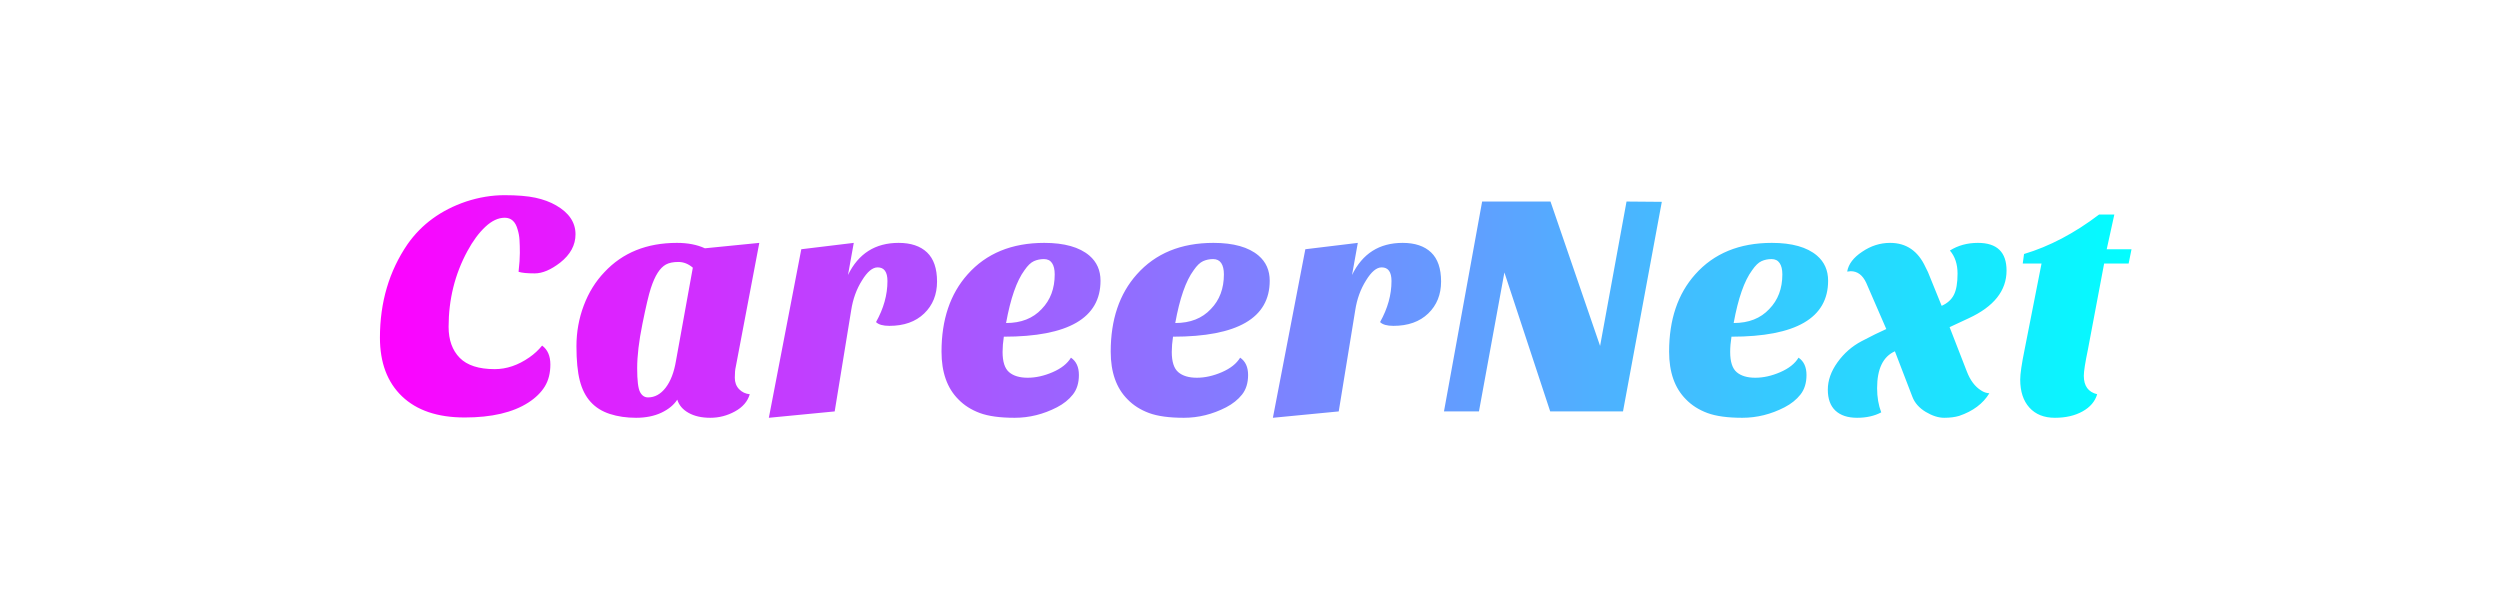
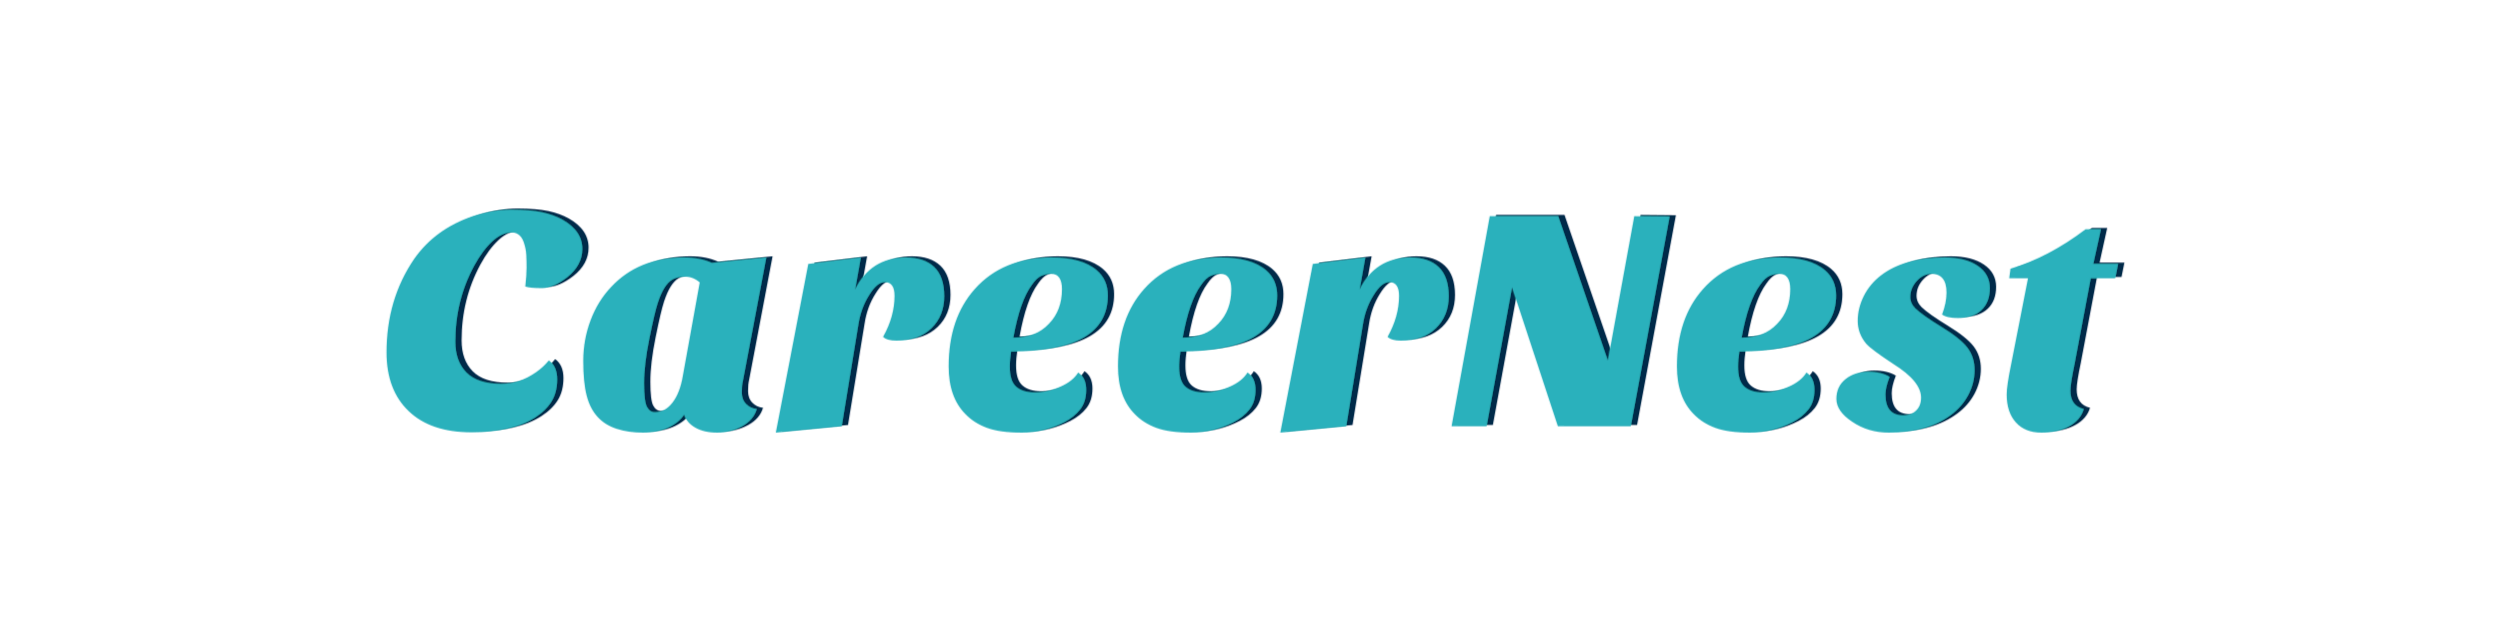
- <svg xmlns="http://www.w3.org/2000/svg" width="503.131px" height="120.8px" viewBox="-1.566 14.6 503.131 120.8" style="background: rgba(0, 0, 0, 0);" preserveAspectRatio="xMidYMid">
+ <svg xmlns="http://www.w3.org/2000/svg" width="392.712px" height="98.72px" viewBox="53.644 25.64 392.712 98.72" style="background: rgb(255, 255, 255);" preserveAspectRatio="xMidYMid">
  <defs>
-     <linearGradient id="editing-gradient-gradient" x1="0" x2="1" y1="0.5" y2="0.5" gradientUnits="objectBoundingBox">
-       <stop offset="0" stop-color="#f0f" />
-       <stop offset="1" stop-color="#0ff" />
-     </linearGradient>
+     <filter id="editing-hover" x="-100%" y="-100%" width="300%" height="300%">
+       <feFlood flood-color="#052b4a" result="flood" />
+       <feComposite operator="in" in2="SourceAlpha" in="flood" result="shadow" />
+       <feOffset dx="-0.5" dy="0.1" in="SourceGraphic" result="offset-1" />
+       <feOffset dx="0.5" dy="-0.1" in="shadow" result="offset-2" />
+       <feMerge>
+         <feMergeNode in="offset-2" />
+         <feMergeNode in="offset-1" />
+       </feMerge>
+     </filter>
  </defs>
-   <g>
-     <g transform="translate(73.03617, 97.4)">
-       <path d="M34.50-13.25L34.50-13.25L34.50-13.25Q36.16-12.03 36.16-9.44L36.16-9.44L36.16-9.44Q36.16-6.85 35.04-5.02L35.04-5.02L35.04-5.02Q33.92-3.20 31.74-1.79L31.74-1.79L31.74-1.79Q27.07 1.22 18.91 1.22L18.91 1.22L18.91 1.22Q10.75 1.22 6.30-3.04L6.30-3.04L6.30-3.04Q1.86-7.30 1.86-14.85L1.86-14.85L1.86-14.85Q1.86-25.54 7.42-33.66L7.42-33.66L7.42-33.66Q11.65-39.68 19.20-42.24L19.20-42.24L19.20-42.24Q23.10-43.52 26.94-43.52L26.94-43.52L26.94-43.52Q30.78-43.52 33.15-43.01L33.15-43.01L33.15-43.01Q35.52-42.50 37.31-41.47L37.31-41.47L37.31-41.47Q41.22-39.23 41.22-35.65L41.22-35.65L41.22-35.65Q41.22-32.38 38.14-29.95L38.14-29.95L38.14-29.95Q35.33-27.78 33.02-27.78L33.02-27.78L33.02-27.78Q30.72-27.78 29.76-28.10L29.76-28.10L29.76-28.10Q30.02-30.40 30.02-31.90L30.02-31.90L30.02-31.90Q30.02-33.41 29.95-34.50L29.95-34.50L29.95-34.50Q29.89-35.58 29.57-36.61L29.57-36.61L29.57-36.61Q28.93-38.98 26.98-38.98L26.98-38.98L26.98-38.98Q25.02-38.98 23.07-37.15L23.07-37.15L23.07-37.15Q21.12-35.33 19.46-32.26L19.46-32.26L19.46-32.26Q15.68-25.28 15.68-17.02L15.68-17.02L15.68-17.02Q15.68-13.06 17.92-10.78L17.92-10.78L17.92-10.78Q20.16-8.51 24.96-8.51L24.96-8.51L24.96-8.51Q28.54-8.51 31.94-10.88L31.94-10.88L31.94-10.88Q33.41-11.90 34.50-13.25ZM44.26-1.92L44.26-1.92L44.26-1.92Q42.75-3.58 42.08-6.21L42.08-6.21L42.08-6.21Q41.41-8.83 41.41-13.12L41.41-13.12L41.41-13.12Q41.41-17.41 42.88-21.31L42.88-21.31L42.88-21.31Q44.35-25.22 47.04-28.03L47.04-28.03L47.04-28.03Q52.54-33.92 61.63-33.92L61.63-33.92L61.63-33.92Q64.90-33.92 67.26-32.83L67.26-32.83L78.21-33.92L73.47-8.96L73.47-8.96Q73.28-8.19 73.28-6.78L73.28-6.78L73.28-6.78Q73.28-5.38 74.14-4.48L74.14-4.48L74.14-4.48Q75.01-3.58 76.29-3.46L76.29-3.46L76.29-3.46Q75.65-1.28 73.31 0L73.31 0L73.31 0Q70.98 1.28 68.35 1.28L68.35 1.28L68.35 1.28Q65.73 1.28 63.97 0.29L63.97 0.29L63.97 0.29Q62.21-0.70 61.70-2.37L61.70-2.37L61.70-2.37Q60.67-0.77 58.50 0.26L58.50 0.26L58.50 0.26Q56.32 1.28 53.41 1.28L53.41 1.28L53.41 1.28Q50.50 1.28 48.13 0.51L48.13 0.51L48.13 0.51Q45.76-0.26 44.26-1.92ZM57.76-27.90L57.76-27.90L57.76-27.90Q57.02-26.75 56.38-24.80L56.38-24.80L56.38-24.80Q55.74-22.85 54.69-17.63L54.69-17.63L54.69-17.63Q53.63-12.42 53.63-8.70L53.63-8.70L53.63-8.70Q53.63-4.99 54.21-3.90L54.21-3.90L54.21-3.90Q54.78-2.82 55.81-2.82L55.81-2.82L55.81-2.82Q57.86-2.82 59.36-4.77L59.36-4.77L59.36-4.77Q60.86-6.72 61.44-10.18L61.44-10.18L64.83-28.93L64.83-28.93Q63.49-30.08 61.92-30.08L61.92-30.08L61.92-30.08Q60.35-30.08 59.42-29.57L59.42-29.57L59.42-29.57Q58.50-29.06 57.76-27.90ZM101.70-17.98L101.70-17.98L101.70-17.98Q104-22.08 104-26.24L104-26.24L104-26.24Q104-28.99 102.02-28.99L102.02-28.99L102.02-28.99Q100.48-28.99 98.88-26.37L98.88-26.37L98.88-26.37Q97.22-23.74 96.70-20.35L96.70-20.35L93.38 0L80.13 1.28L86.66-32.64L97.22-33.92L96.06-27.46L96.06-27.46Q99.20-33.92 106.24-33.92L106.24-33.92L106.24-33.92Q109.95-33.92 111.97-32L111.97-32L111.97-32Q113.98-30.08 113.98-26.14L113.98-26.14L113.98-26.14Q113.98-22.21 111.39-19.71L111.39-19.71L111.39-19.71Q108.80-17.22 104.38-17.22L104.38-17.22L104.38-17.22Q102.46-17.22 101.70-17.98ZM140.93-10.82L140.93-10.82L140.93-10.82Q142.53-9.73 142.53-7.33L142.53-7.33L142.53-7.33Q142.53-4.93 141.31-3.39L141.31-3.39L141.31-3.39Q140.10-1.86 138.11-0.83L138.11-0.83L138.11-0.83Q134.02 1.28 129.60 1.28L129.60 1.28L129.60 1.28Q125.18 1.28 122.59 0.32L122.59 0.32L122.59 0.32Q120.00-0.64 118.27-2.43L118.27-2.43L118.27-2.43Q114.88-5.82 114.88-12.03L114.88-12.03L114.88-12.03Q114.88-21.70 120.13-27.58L120.13-27.58L120.13-27.58Q125.76-33.92 135.55-33.92L135.55-33.92L135.55-33.92Q141.63-33.92 144.64-31.36L144.64-31.36L144.64-31.36Q146.88-29.44 146.88-26.30L146.88-26.30L146.88-26.30Q146.88-15.04 127.42-15.04L127.42-15.04L127.42-15.04Q127.17-13.38 127.17-11.97L127.17-11.97L127.17-11.97Q127.17-9.02 128.48-7.90L128.48-7.90L128.48-7.90Q129.79-6.78 132.22-6.78L132.22-6.78L132.22-6.78Q134.66-6.78 137.25-7.90L137.25-7.90L137.25-7.90Q139.84-9.02 140.93-10.82ZM127.87-17.79L127.87-17.79L127.87-17.79Q132.42-17.79 135.04-20.61L135.04-20.61L135.04-20.61Q137.66-23.30 137.66-27.58L137.66-27.58L137.66-27.58Q137.66-29.06 137.12-29.86L137.12-29.86L137.12-29.86Q136.58-30.66 135.49-30.66L135.49-30.66L135.49-30.66Q134.40-30.66 133.47-30.24L133.47-30.24L133.47-30.24Q132.54-29.82 131.58-28.42L131.58-28.42L131.58-28.42Q129.22-25.22 127.87-17.79ZM174.98-10.82L174.98-10.82L174.98-10.82Q176.58-9.73 176.58-7.33L176.58-7.33L176.58-7.33Q176.58-4.93 175.36-3.39L175.36-3.39L175.36-3.39Q174.14-1.86 172.16-0.83L172.16-0.83L172.16-0.83Q168.06 1.28 163.65 1.28L163.65 1.28L163.65 1.28Q159.23 1.28 156.64 0.32L156.64 0.32L156.64 0.32Q154.05-0.64 152.32-2.43L152.32-2.43L152.32-2.43Q148.93-5.82 148.93-12.03L148.93-12.03L148.93-12.03Q148.93-21.70 154.18-27.58L154.18-27.58L154.18-27.58Q159.81-33.92 169.60-33.92L169.60-33.92L169.60-33.92Q175.68-33.92 178.69-31.36L178.69-31.36L178.69-31.36Q180.93-29.44 180.93-26.30L180.93-26.30L180.93-26.30Q180.93-15.04 161.47-15.04L161.47-15.04L161.47-15.04Q161.22-13.38 161.22-11.97L161.22-11.97L161.22-11.97Q161.22-9.02 162.53-7.90L162.53-7.90L162.53-7.90Q163.84-6.78 166.27-6.78L166.27-6.78L166.27-6.78Q168.70-6.78 171.30-7.90L171.30-7.90L171.30-7.90Q173.89-9.02 174.98-10.82ZM161.92-17.79L161.92-17.79L161.92-17.79Q166.46-17.79 169.09-20.61L169.09-20.61L169.09-20.61Q171.71-23.30 171.71-27.58L171.71-27.58L171.71-27.58Q171.71-29.06 171.17-29.86L171.17-29.86L171.17-29.86Q170.62-30.66 169.54-30.66L169.54-30.66L169.54-30.66Q168.45-30.66 167.52-30.24L167.52-30.24L167.52-30.24Q166.59-29.82 165.63-28.42L165.63-28.42L165.63-28.42Q163.26-25.22 161.92-17.79ZM203.14-17.98L203.14-17.98L203.14-17.98Q205.44-22.08 205.44-26.24L205.44-26.24L205.44-26.24Q205.44-28.99 203.46-28.99L203.46-28.99L203.46-28.99Q201.92-28.99 200.32-26.37L200.32-26.37L200.32-26.37Q198.66-23.74 198.14-20.35L198.14-20.35L194.82 0L181.57 1.28L188.10-32.64L198.66-33.92L197.50-27.46L197.50-27.46Q200.64-33.92 207.68-33.92L207.68-33.92L207.68-33.92Q211.39-33.92 213.41-32L213.41-32L213.41-32Q215.42-30.08 215.42-26.14L215.42-26.14L215.42-26.14Q215.42-22.21 212.83-19.71L212.83-19.71L212.83-19.71Q210.24-17.22 205.82-17.22L205.82-17.22L205.82-17.22Q203.90-17.22 203.14-17.98ZM223.04 0L216.00 0L223.68-42.24L237.44-42.24L247.42-13.18L252.74-42.24L259.84-42.18L252.03 0L237.38 0L228.16-27.97L223.04 0ZM287.36-10.82L287.36-10.82L287.36-10.82Q288.96-9.73 288.96-7.33L288.96-7.33L288.96-7.33Q288.96-4.93 287.74-3.39L287.74-3.39L287.74-3.39Q286.53-1.86 284.54-0.83L284.54-0.83L284.54-0.83Q280.45 1.28 276.03 1.28L276.03 1.28L276.03 1.28Q271.62 1.28 269.02 0.32L269.02 0.32L269.02 0.32Q266.43-0.64 264.70-2.43L264.70-2.43L264.70-2.43Q261.31-5.82 261.31-12.03L261.31-12.03L261.31-12.03Q261.31-21.70 266.56-27.58L266.56-27.58L266.56-27.58Q272.19-33.92 281.98-33.92L281.98-33.92L281.98-33.92Q288.06-33.92 291.07-31.36L291.07-31.36L291.07-31.36Q293.31-29.44 293.31-26.30L293.31-26.30L293.31-26.30Q293.31-15.04 273.86-15.04L273.86-15.04L273.86-15.04Q273.60-13.38 273.60-11.97L273.60-11.97L273.60-11.97Q273.60-9.02 274.91-7.90L274.91-7.90L274.91-7.90Q276.22-6.78 278.66-6.78L278.66-6.78L278.66-6.78Q281.09-6.78 283.68-7.90L283.68-7.90L283.68-7.90Q286.27-9.02 287.36-10.82ZM274.30-17.79L274.30-17.79L274.30-17.79Q278.85-17.79 281.47-20.61L281.47-20.61L281.47-20.61Q284.10-23.30 284.10-27.58L284.10-27.58L284.10-27.58Q284.10-29.06 283.55-29.86L283.55-29.86L283.55-29.86Q283.01-30.66 281.92-30.66L281.92-30.66L281.92-30.66Q280.83-30.66 279.90-30.24L279.90-30.24L279.90-30.24Q278.98-29.82 278.02-28.42L278.02-28.42L278.02-28.42Q275.65-25.22 274.30-17.79ZM304 0.19L304 0.19L304 0.19Q301.95 1.28 299.14 1.28L299.14 1.28L299.14 1.28Q296.32 1.28 294.78-0.16L294.78-0.16L294.78-0.16Q293.25-1.60 293.25-4.38L293.25-4.38L293.25-4.38Q293.25-7.17 295.20-9.89L295.20-9.89L295.20-9.89Q297.15-12.61 300.06-14.14L300.06-14.14L300.06-14.14Q302.98-15.68 305.02-16.58L305.02-16.58L300.99-25.86L300.99-25.86Q299.90-28.22 297.86-28.22L297.86-28.22L297.34-28.16L297.15-28.16L297.15-28.16Q297.54-30.40 300.16-32.13L300.16-32.13L300.16-32.13Q302.78-33.92 305.79-33.92L305.79-33.92L305.79-33.92Q310.66-33.92 312.90-29.06L312.90-29.06L313.41-28.03L316.16-21.25L316.16-21.25Q317.89-22.02 318.62-23.46L318.62-23.46L318.62-23.46Q319.36-24.90 319.36-27.74L319.36-27.74L319.36-27.74Q319.36-30.59 317.82-32.38L317.82-32.38L317.82-32.38Q320.26-33.92 323.46-33.92L323.46-33.92L323.46-33.92Q329.22-33.92 329.22-28.35L329.22-28.35L329.22-28.35Q329.22-22.27 321.60-18.75L321.60-18.75L317.76-16.96L321.22-8.06L321.22-8.06Q322.24-5.38 324.10-4.22L324.10-4.22L324.10-4.22Q324.86-3.71 325.76-3.65L325.76-3.65L325.76-3.65Q323.84-0.51 319.68 0.90L319.68 0.90L319.68 0.90Q318.40 1.28 316.67 1.28L316.67 1.28L316.67 1.28Q314.94 1.28 312.96 0.10L312.96 0.10L312.96 0.10Q310.98-1.09 310.27-2.94L310.27-2.94L306.75-12.10L306.75-12.10Q303.17-10.50 303.17-4.67L303.17-4.67L303.17-4.67Q303.17-1.98 304 0.19ZM331.97-6.40L331.97-6.40L331.97-6.40Q331.97-8.13 332.86-12.48L332.86-12.48L336.26-29.76L332.48-29.76L332.74-31.68L332.74-31.68Q340.42-33.98 347.84-39.62L347.84-39.62L350.91-39.62L349.38-32.64L354.37-32.64L353.79-29.76L348.86-29.76L345.60-12.48L345.60-12.48Q344.77-8.51 344.77-7.17L344.77-7.17L344.77-7.17Q344.77-4.10 347.46-3.46L347.46-3.46L347.46-3.46Q346.82-1.28 344.51 0L344.51 0L344.51 0Q342.21 1.28 338.94 1.28L338.94 1.28L338.94 1.28Q335.68 1.28 333.82-0.77L333.82-0.77L333.82-0.77Q331.97-2.82 331.97-6.40Z" fill="url(#editing-gradient-gradient)" />
+   <g filter="url(#editing-hover)">
+     <g transform="translate(113.4073, 92.5)">
+       <path d="M26.95-10.35L26.95-10.35L26.95-10.35Q28.25-9.40 28.25-7.38L28.25-7.38L28.25-7.38Q28.25-5.35 27.38-3.93L27.38-3.93L27.38-3.93Q26.50-2.50 24.80-1.40L24.80-1.40L24.80-1.40Q21.15 0.95 14.78 0.95L14.78 0.95L14.78 0.95Q8.40 0.95 4.93-2.38L4.93-2.38L4.93-2.38Q1.45-5.70 1.45-11.60L1.45-11.60L1.45-11.60Q1.45-19.95 5.80-26.30L5.80-26.30L5.80-26.30Q9.10-31 15-33L15-33L15-33Q18.05-34 21.05-34L21.05-34L21.05-34Q24.05-34 25.90-33.60L25.90-33.60L25.90-33.60Q27.75-33.20 29.15-32.40L29.15-32.40L29.15-32.40Q32.20-30.65 32.20-27.85L32.20-27.85L32.20-27.85Q32.20-25.30 29.80-23.40L29.80-23.40L29.80-23.40Q27.60-21.70 25.80-21.70L25.80-21.70L25.80-21.70Q24-21.70 23.25-21.95L23.25-21.95L23.25-21.95Q23.45-23.75 23.45-24.93L23.45-24.93L23.45-24.93Q23.45-26.10 23.40-26.95L23.40-26.95L23.40-26.95Q23.35-27.80 23.10-28.60L23.10-28.60L23.10-28.60Q22.60-30.45 21.08-30.45L21.08-30.45L21.08-30.45Q19.55-30.45 18.03-29.03L18.03-29.03L18.03-29.03Q16.50-27.60 15.20-25.20L15.20-25.20L15.20-25.20Q12.25-19.75 12.25-13.30L12.25-13.30L12.25-13.30Q12.25-10.20 14-8.43L14-8.43L14-8.43Q15.75-6.65 19.50-6.65L19.50-6.65L19.50-6.65Q22.30-6.65 24.95-8.50L24.95-8.50L24.95-8.50Q26.10-9.30 26.95-10.35ZM34.58-1.50L34.58-1.50L34.58-1.50Q33.40-2.80 32.88-4.85L32.88-4.85L32.88-4.85Q32.35-6.90 32.35-10.25L32.35-10.25L32.35-10.25Q32.35-13.60 33.50-16.65L33.50-16.65L33.50-16.65Q34.65-19.70 36.75-21.90L36.75-21.90L36.75-21.90Q41.05-26.50 48.15-26.50L48.15-26.50L48.15-26.50Q50.70-26.50 52.55-25.65L52.55-25.65L61.10-26.50L57.40-7L57.40-7Q57.25-6.40 57.25-5.30L57.25-5.30L57.25-5.30Q57.25-4.20 57.92-3.50L57.92-3.50L57.92-3.50Q58.60-2.80 59.60-2.70L59.60-2.70L59.60-2.70Q59.10-1 57.28 0L57.28 0L57.28 0Q55.45 1 53.40 1L53.40 1L53.40 1Q51.35 1 49.98 0.23L49.98 0.23L49.98 0.23Q48.60-0.55 48.20-1.85L48.20-1.85L48.20-1.85Q47.40-0.60 45.70 0.20L45.70 0.20L45.70 0.20Q44 1 41.73 1L41.73 1L41.73 1Q39.45 1 37.60 0.40L37.60 0.40L37.60 0.40Q35.75-0.20 34.58-1.50ZM45.13-21.80L45.13-21.80L45.13-21.80Q44.55-20.90 44.05-19.38L44.05-19.38L44.05-19.38Q43.55-17.85 42.73-13.78L42.73-13.78L42.73-13.78Q41.90-9.70 41.90-6.80L41.90-6.80L41.90-6.80Q41.90-3.90 42.35-3.05L42.35-3.05L42.35-3.05Q42.80-2.20 43.60-2.20L43.60-2.20L43.60-2.20Q45.20-2.20 46.38-3.73L46.38-3.73L46.38-3.73Q47.55-5.25 48-7.95L48-7.95L50.65-22.60L50.65-22.60Q49.60-23.50 48.38-23.50L48.38-23.50L48.38-23.50Q47.15-23.50 46.42-23.10L46.42-23.10L46.42-23.10Q45.70-22.70 45.13-21.80ZM79.45-14.05L79.45-14.05L79.45-14.05Q81.25-17.25 81.25-20.50L81.25-20.50L81.25-20.50Q81.25-22.65 79.70-22.65L79.70-22.65L79.70-22.65Q78.50-22.65 77.25-20.60L77.25-20.60L77.25-20.60Q75.95-18.55 75.55-15.90L75.55-15.90L72.95 0L62.60 1L67.70-25.50L75.95-26.50L75.05-21.45L75.05-21.45Q77.50-26.50 83-26.50L83-26.50L83-26.50Q85.90-26.50 87.48-25L87.48-25L87.48-25Q89.05-23.50 89.05-20.43L89.05-20.43L89.05-20.43Q89.05-17.35 87.03-15.40L87.03-15.40L87.03-15.40Q85-13.45 81.55-13.45L81.55-13.45L81.55-13.45Q80.05-13.45 79.45-14.05ZM110.10-8.45L110.10-8.45L110.10-8.45Q111.35-7.60 111.35-5.73L111.35-5.73L111.35-5.73Q111.35-3.85 110.40-2.65L110.40-2.65L110.40-2.65Q109.45-1.45 107.90-0.65L107.90-0.65L107.90-0.65Q104.70 1 101.25 1L101.25 1L101.25 1Q97.80 1 95.78 0.25L95.78 0.25L95.78 0.25Q93.75-0.50 92.40-1.90L92.40-1.90L92.40-1.90Q89.75-4.55 89.75-9.40L89.75-9.40L89.75-9.40Q89.75-16.95 93.85-21.55L93.85-21.55L93.85-21.55Q98.25-26.50 105.90-26.50L105.90-26.50L105.90-26.50Q110.65-26.50 113-24.50L113-24.50L113-24.50Q114.75-23 114.75-20.55L114.75-20.55L114.75-20.55Q114.75-11.75 99.55-11.75L99.55-11.75L99.55-11.75Q99.35-10.45 99.35-9.35L99.35-9.35L99.35-9.35Q99.35-7.05 100.38-6.18L100.38-6.18L100.38-6.18Q101.40-5.30 103.30-5.30L103.30-5.30L103.30-5.30Q105.20-5.30 107.22-6.18L107.22-6.18L107.22-6.18Q109.25-7.05 110.10-8.45ZM99.90-13.90L99.90-13.90L99.90-13.90Q103.45-13.90 105.50-16.10L105.50-16.10L105.50-16.10Q107.55-18.20 107.55-21.55L107.55-21.55L107.55-21.55Q107.55-22.70 107.13-23.33L107.13-23.33L107.13-23.33Q106.70-23.95 105.85-23.95L105.85-23.95L105.85-23.95Q105-23.95 104.28-23.63L104.28-23.63L104.28-23.63Q103.55-23.30 102.80-22.20L102.80-22.20L102.80-22.20Q100.95-19.70 99.90-13.90ZM136.70-8.45L136.70-8.45L136.70-8.45Q137.95-7.60 137.95-5.73L137.95-5.73L137.95-5.73Q137.95-3.85 137-2.65L137-2.65L137-2.65Q136.05-1.45 134.50-0.65L134.50-0.65L134.50-0.65Q131.30 1 127.85 1L127.85 1L127.85 1Q124.40 1 122.38 0.25L122.38 0.25L122.38 0.25Q120.35-0.50 119-1.90L119-1.90L119-1.90Q116.35-4.55 116.35-9.40L116.35-9.40L116.35-9.40Q116.35-16.95 120.45-21.55L120.45-21.55L120.45-21.55Q124.85-26.50 132.50-26.50L132.50-26.50L132.50-26.50Q137.25-26.50 139.60-24.50L139.60-24.50L139.60-24.50Q141.35-23 141.35-20.55L141.35-20.55L141.35-20.55Q141.35-11.75 126.15-11.75L126.15-11.75L126.15-11.75Q125.95-10.45 125.95-9.35L125.95-9.35L125.95-9.35Q125.95-7.05 126.97-6.18L126.97-6.18L126.97-6.18Q128-5.30 129.90-5.30L129.90-5.30L129.90-5.30Q131.80-5.30 133.82-6.18L133.82-6.18L133.82-6.18Q135.85-7.05 136.70-8.45ZM126.50-13.90L126.50-13.90L126.50-13.90Q130.05-13.90 132.10-16.10L132.10-16.10L132.10-16.10Q134.15-18.20 134.15-21.55L134.15-21.55L134.15-21.55Q134.15-22.70 133.72-23.33L133.72-23.33L133.72-23.33Q133.30-23.95 132.45-23.95L132.45-23.95L132.45-23.95Q131.60-23.95 130.88-23.63L130.88-23.63L130.88-23.63Q130.15-23.30 129.40-22.20L129.40-22.20L129.40-22.20Q127.55-19.70 126.50-13.90ZM158.70-14.05L158.70-14.05L158.70-14.05Q160.50-17.25 160.50-20.50L160.50-20.50L160.50-20.50Q160.50-22.65 158.95-22.65L158.95-22.65L158.95-22.65Q157.75-22.65 156.50-20.60L156.50-20.60L156.50-20.60Q155.20-18.55 154.80-15.90L154.80-15.90L152.20 0L141.85 1L146.95-25.50L155.20-26.50L154.30-21.45L154.30-21.45Q156.75-26.50 162.25-26.50L162.25-26.50L162.25-26.50Q165.15-26.50 166.72-25L166.72-25L166.72-25Q168.30-23.50 168.30-20.43L168.30-20.43L168.30-20.43Q168.30-17.35 166.27-15.40L166.27-15.40L166.27-15.40Q164.25-13.45 160.80-13.45L160.80-13.45L160.80-13.45Q159.30-13.45 158.70-14.05ZM174.25 0L168.75 0L174.75-33L185.50-33L193.30-10.30L197.45-33L203-32.95L196.90 0L185.45 0L178.25-21.85L174.25 0ZM224.50-8.45L224.50-8.45L224.50-8.45Q225.75-7.60 225.75-5.73L225.75-5.73L225.75-5.73Q225.75-3.85 224.80-2.65L224.80-2.65L224.80-2.65Q223.85-1.45 222.30-0.65L222.30-0.65L222.30-0.65Q219.10 1 215.65 1L215.65 1L215.65 1Q212.20 1 210.18 0.25L210.18 0.25L210.18 0.25Q208.15-0.50 206.80-1.90L206.80-1.90L206.80-1.90Q204.15-4.55 204.15-9.40L204.15-9.40L204.15-9.40Q204.15-16.95 208.25-21.55L208.25-21.55L208.25-21.55Q212.65-26.50 220.30-26.50L220.30-26.50L220.30-26.50Q225.05-26.50 227.40-24.50L227.40-24.50L227.40-24.50Q229.15-23 229.15-20.55L229.15-20.55L229.15-20.55Q229.15-11.75 213.95-11.75L213.95-11.75L213.95-11.75Q213.75-10.45 213.75-9.35L213.75-9.35L213.75-9.35Q213.75-7.05 214.78-6.18L214.78-6.18L214.78-6.18Q215.80-5.30 217.70-5.30L217.70-5.30L217.70-5.30Q219.60-5.30 221.63-6.18L221.63-6.18L221.63-6.18Q223.65-7.05 224.50-8.45ZM214.30-13.90L214.30-13.90L214.30-13.90Q217.85-13.90 219.90-16.10L219.90-16.10L219.90-16.10Q221.95-18.20 221.95-21.55L221.95-21.55L221.95-21.55Q221.95-22.70 221.53-23.33L221.53-23.33L221.53-23.33Q221.10-23.95 220.25-23.95L220.25-23.95L220.25-23.95Q219.40-23.95 218.68-23.63L218.68-23.63L218.68-23.63Q217.95-23.30 217.20-22.20L217.20-22.20L217.20-22.20Q215.35-19.70 214.30-13.90ZM245.80-17.55L245.80-17.55L245.80-17.55Q246.50-19.40 246.50-21L246.50-21L246.50-21Q246.50-23.95 244.10-23.95L244.10-23.95L244.10-23.95Q242.85-23.95 241.82-22.83L241.82-22.83L241.82-22.83Q240.80-21.70 240.80-20.30L240.80-20.30L240.80-20.30Q240.80-19.30 241.60-18.50L241.60-18.50L241.60-18.50Q242.75-17.40 245.70-15.60L245.70-15.60L245.70-15.60Q248.65-13.80 249.78-12.33L249.78-12.33L249.78-12.33Q250.90-10.85 250.90-8.83L250.90-8.83L250.90-8.83Q250.90-6.80 249.93-4.95L249.93-4.95L249.93-4.95Q248.95-3.10 247.20-1.80L247.20-1.80L247.20-1.80Q243.45 1 237.45 1L237.45 1L237.45 1Q234.20 1 231.70-0.70L231.70-0.70L231.70-0.70Q229.20-2.35 229.20-4.30L229.20-4.30L229.20-4.30Q229.20-6.25 230.63-7.40L230.63-7.40L230.63-7.40Q232.05-8.55 234.15-8.55L234.15-8.55L234.15-8.55Q236.25-8.55 237.55-7.75L237.55-7.75L237.55-7.75Q236.90-6.10 236.90-5L236.90-5L236.90-5Q236.90-1.70 239.70-1.70L239.70-1.70L239.70-1.70Q240.90-1.70 241.70-2.45L241.70-2.45L241.70-2.45Q242.50-3.20 242.50-4.50L242.50-4.50L242.50-4.50Q242.50-7.05 238.20-9.75L238.20-9.75L238.20-9.75Q234.70-12.05 233.90-12.95L233.90-12.95L233.90-12.95Q232.55-14.55 232.55-16.55L232.55-16.55L232.55-16.55Q232.55-18.55 233.50-20.45L233.50-20.45L233.50-20.45Q234.45-22.35 236.20-23.70L236.20-23.70L236.20-23.70Q239.85-26.50 246.20-26.50L246.20-26.50L246.20-26.50Q249.45-26.50 251.38-25.20L251.38-25.20L251.38-25.20Q253.30-23.90 253.30-21.70L253.30-21.70L253.30-21.70Q253.30-19.50 251.97-18.25L251.97-18.25L251.97-18.25Q250.65-17 248.25-17L248.25-17L248.25-17Q246.60-17 245.80-17.55ZM255.95-5L255.95-5L255.95-5Q255.95-6.35 256.65-9.75L256.65-9.75L259.30-23.25L256.35-23.25L256.55-24.75L256.55-24.75Q262.55-26.55 268.35-30.95L268.35-30.95L270.75-30.95L269.55-25.50L273.45-25.50L273-23.25L269.15-23.25L266.60-9.75L266.60-9.75Q265.95-6.65 265.95-5.60L265.95-5.60L265.95-5.60Q265.95-3.20 268.05-2.70L268.05-2.70L268.05-2.70Q267.55-1 265.75 0L265.75 0L265.75 0Q263.95 1 261.40 1L261.40 1L261.40 1Q258.85 1 257.40-0.60L257.40-0.60L257.40-0.60Q255.95-2.20 255.95-5Z" fill="#2cb1bc" />
    </g>
  </g>
  <style>text {
  font-size: 64px;
  font-family: Arial Black;
  dominant-baseline: central;
  text-anchor: middle;
}</style>
</svg>
